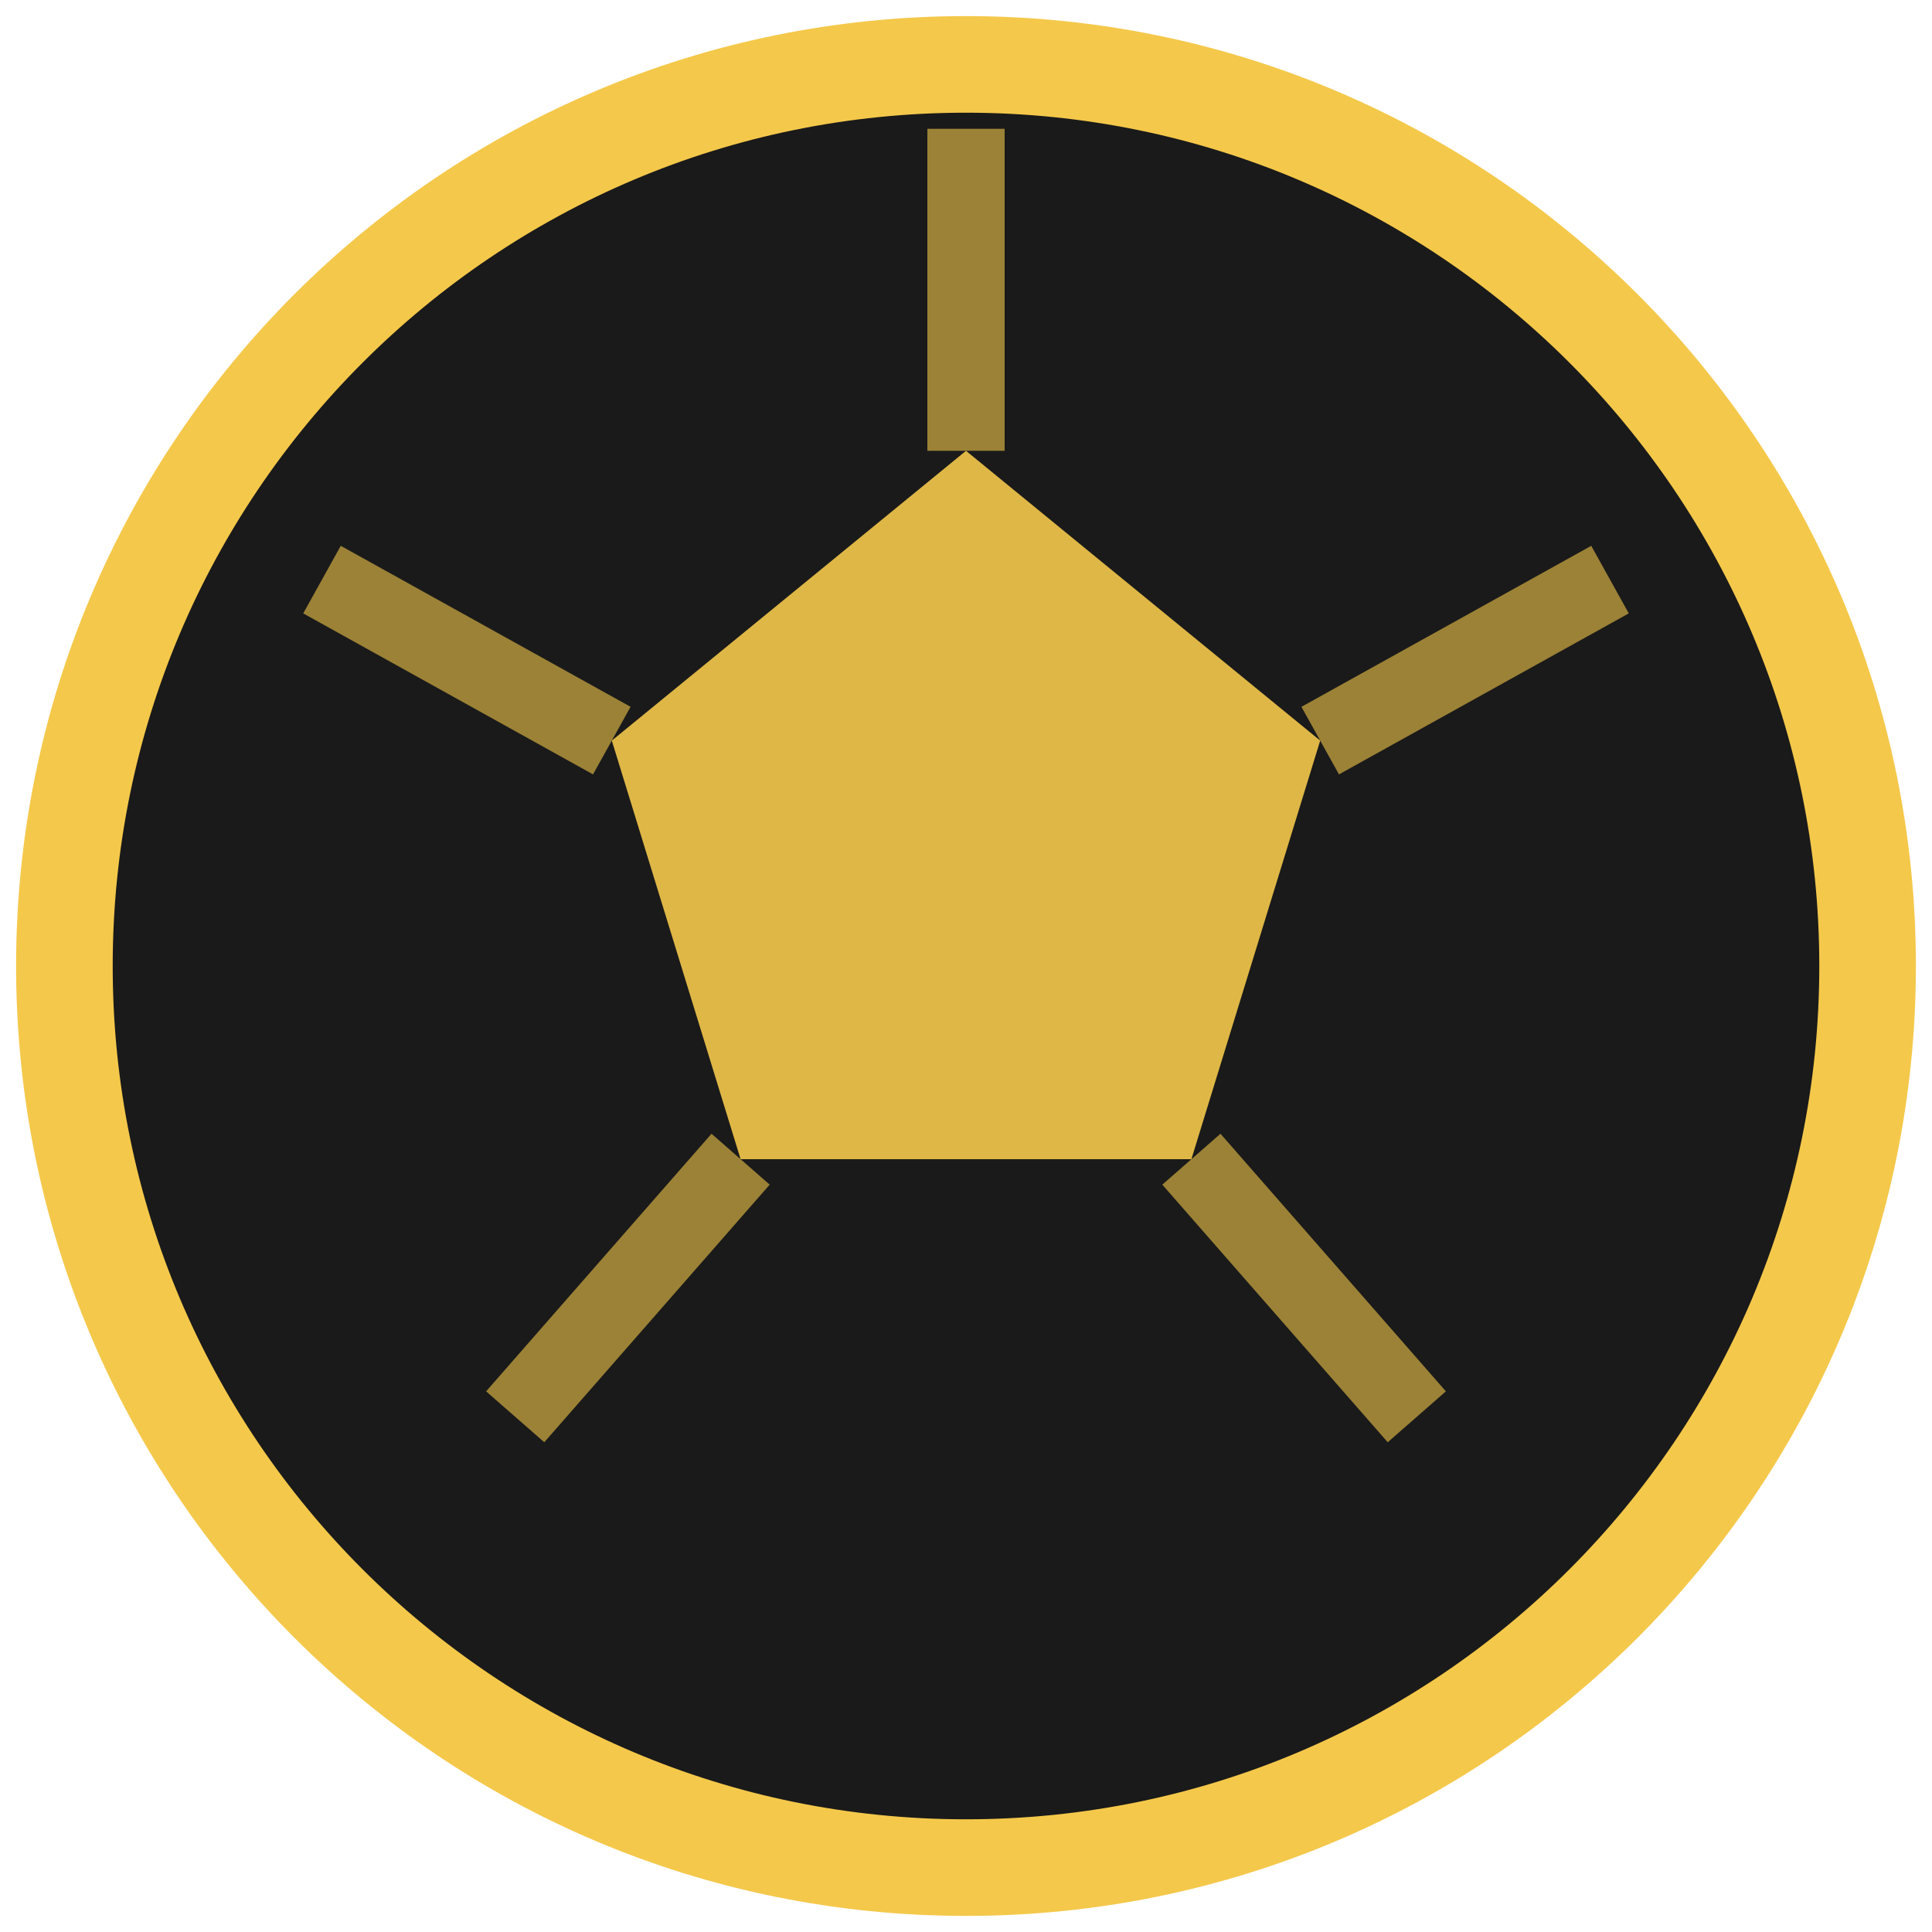
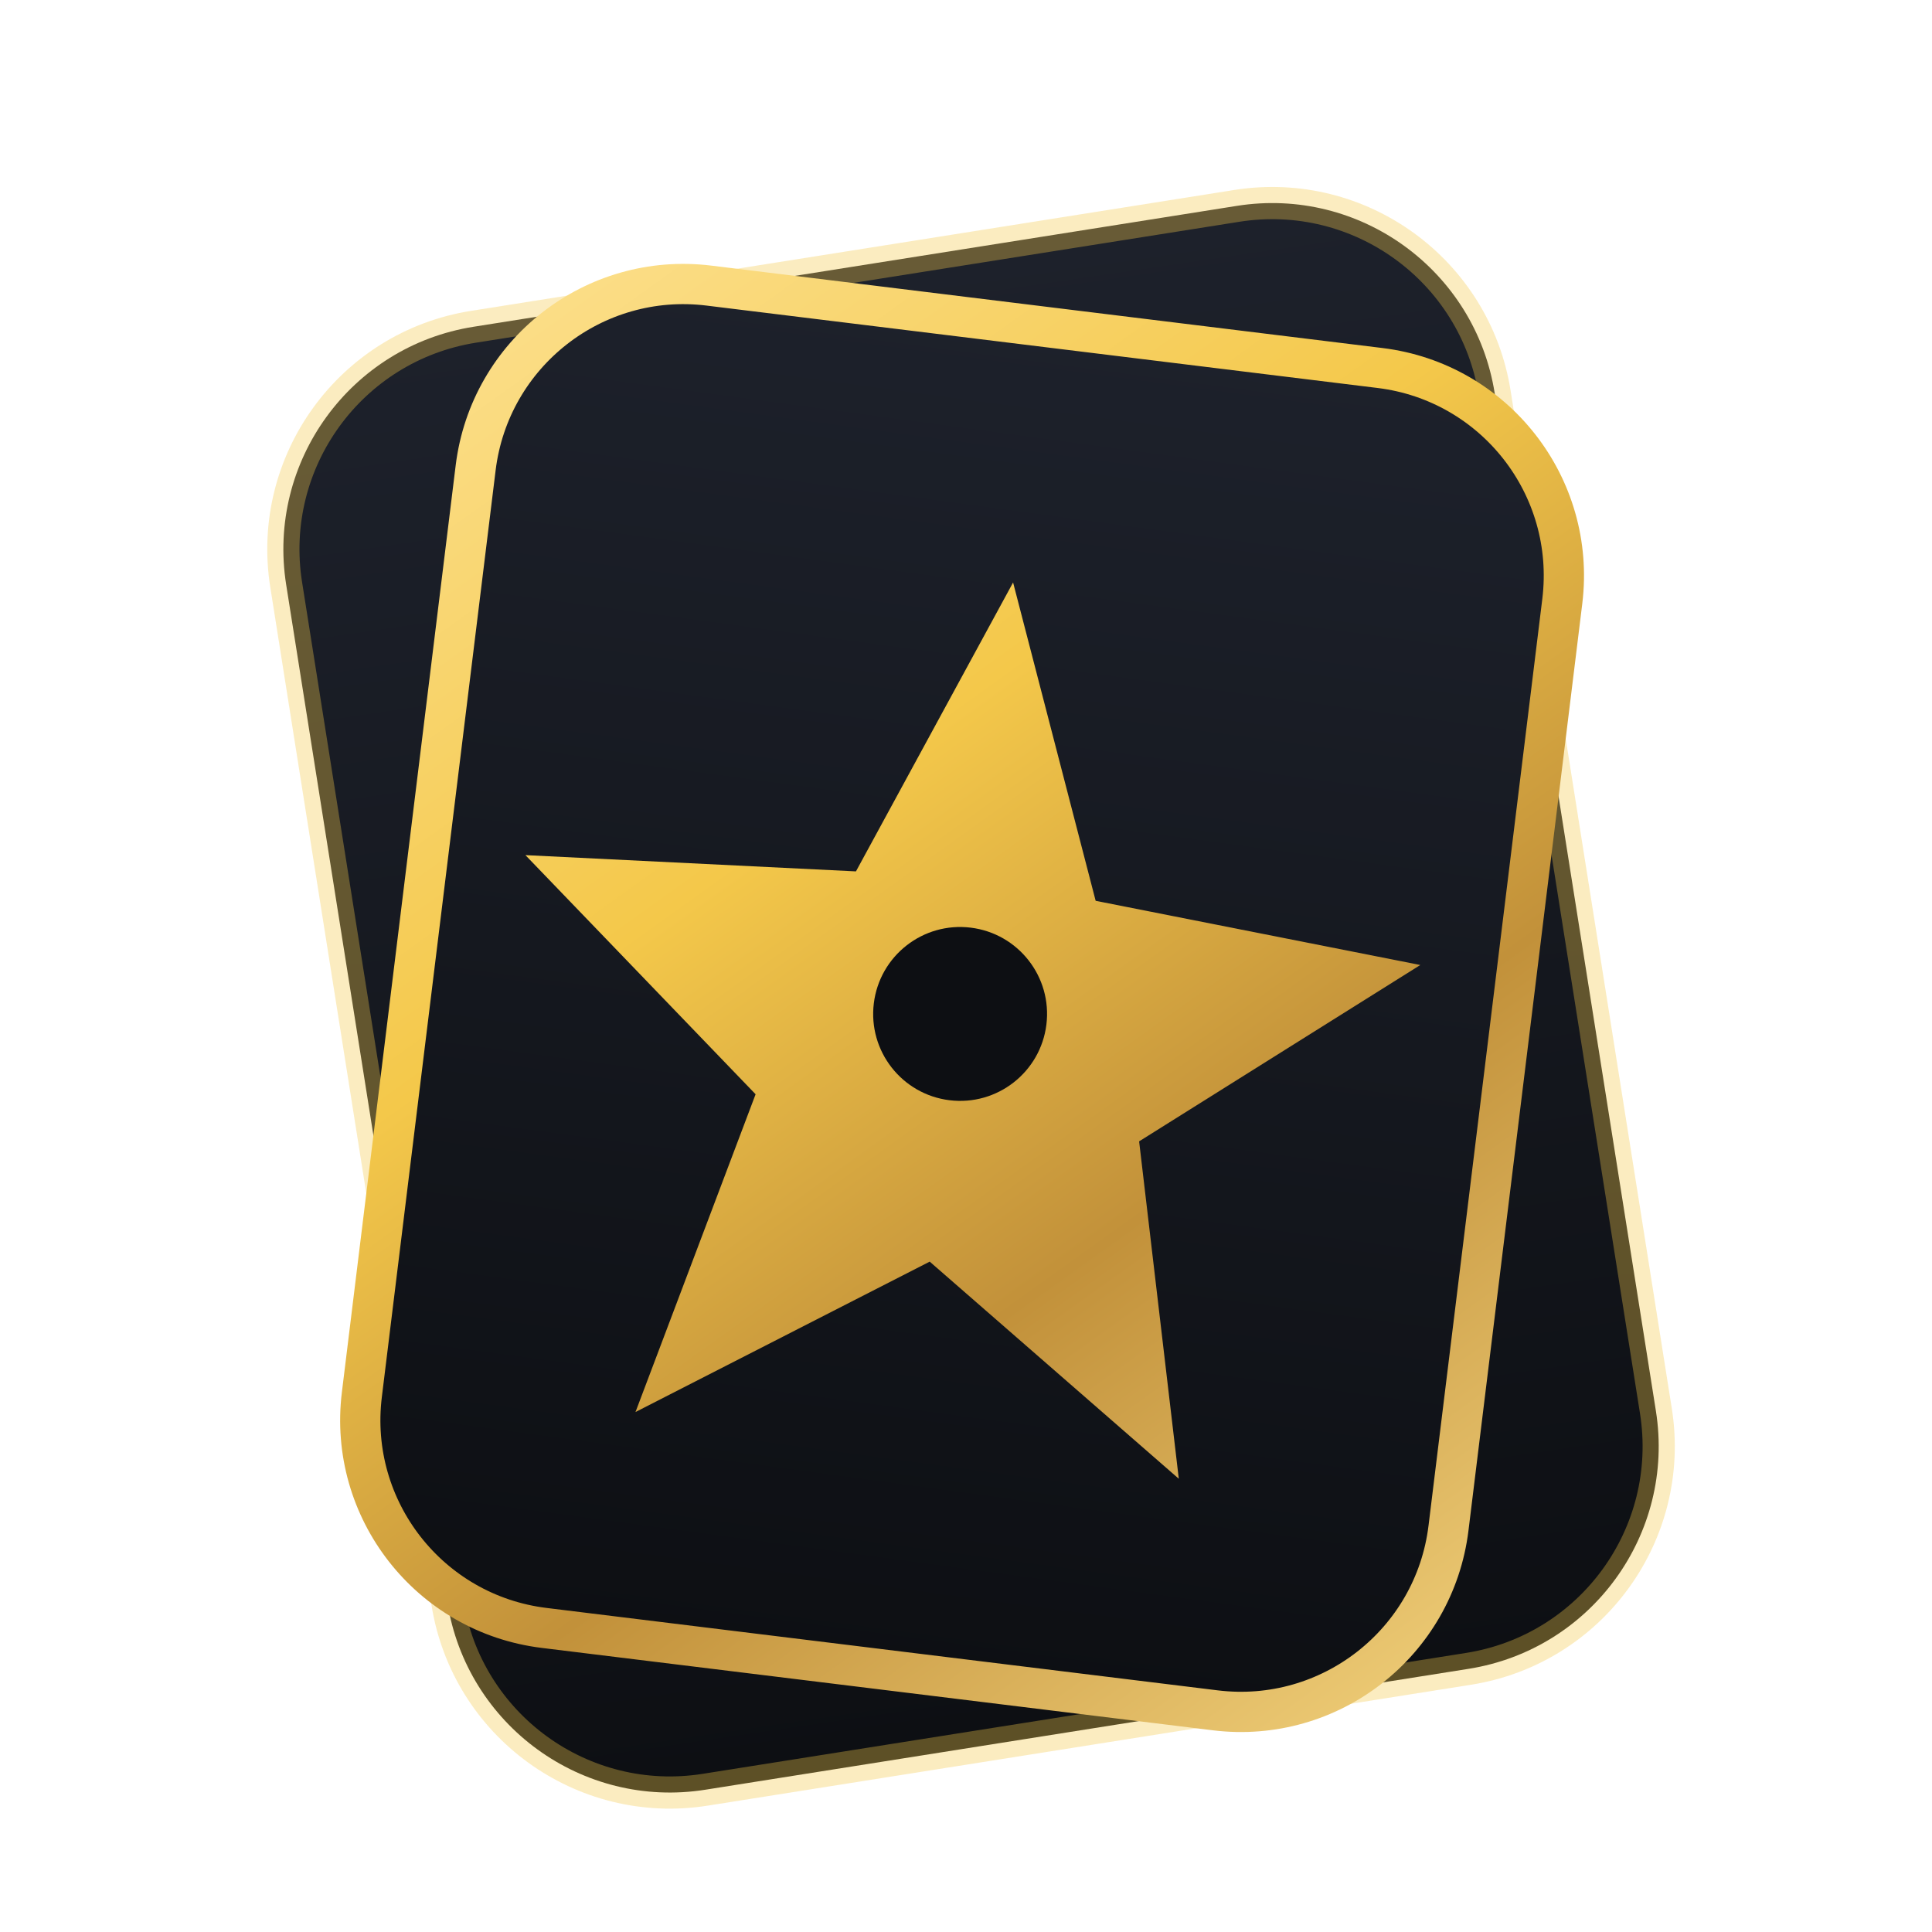
- <svg xmlns="http://www.w3.org/2000/svg" width="30" height="30" viewBox="0 0 30 30" fill="none">
-   <circle cx="15" cy="15" r="14" fill="#1a1a1a" stroke="#F4C84A" stroke-width="1.5" />
-   <polygon points="15,7 20.5,11.5 18.5,18 11.5,18 9.5,11.5" fill="#F4C84A" opacity="0.9" />
-   <line x1="15" y1="7" x2="15" y2="2" stroke="#F4C84A" stroke-width="1.2" opacity="0.6" />
-   <line x1="20.5" y1="11.5" x2="25" y2="9" stroke="#F4C84A" stroke-width="1.2" opacity="0.6" />
-   <line x1="18.5" y1="18" x2="22" y2="22" stroke="#F4C84A" stroke-width="1.2" opacity="0.6" />
-   <line x1="11.5" y1="18" x2="8" y2="22" stroke="#F4C84A" stroke-width="1.2" opacity="0.6" />
-   <line x1="9.5" y1="11.5" x2="5" y2="9" stroke="#F4C84A" stroke-width="1.2" opacity="0.6" />
+ <svg xmlns="http://www.w3.org/2000/svg" width="120" height="120" viewBox="0 0 120 120" fill="none" role="img" aria-label="Albumix logomark (placeholder)">
+   <defs>
+     <linearGradient id="axFoil" x1="14" y1="10" x2="106" y2="110" gradientUnits="userSpaceOnUse">
+       <stop offset="0" stop-color="#FFE9A8" />
+       <stop offset=".4" stop-color="#F4C84A" />
+       <stop offset=".64" stop-color="#C2913A" />
+       <stop offset="1" stop-color="#FFE38E" />
+     </linearGradient>
+     <linearGradient id="axCardBack" x1="0" y1="0" x2="0" y2="1">
+       <stop offset="0" stop-color="#1D212B" />
+       <stop offset="1" stop-color="#0D0F13" />
+     </linearGradient>
+   </defs>
+   <g transform="rotate(-9 60 60)">
+     <rect x="22" y="16" width="76" height="92" rx="14" fill="url(#axCardBack)" stroke="#F4C84A" stroke-opacity=".35" stroke-width="2" />
+   </g>
+   <g transform="rotate(7 60 60)">
+     <rect x="26" y="20" width="68" height="84" rx="13" fill="url(#axCardBack)" stroke="url(#axFoil)" stroke-width="2.5" />
+     <path d="M60 36 L67.5 55 L88 56.5 L72 69.5 L77 90 L60 78.5 L43 90 L48 69.5 L32 56.5 L52.5 55 Z" fill="url(#axFoil)" />
+     <circle cx="60" cy="63" r="5.4" fill="#0D0F13" />
+   </g>
</svg>
